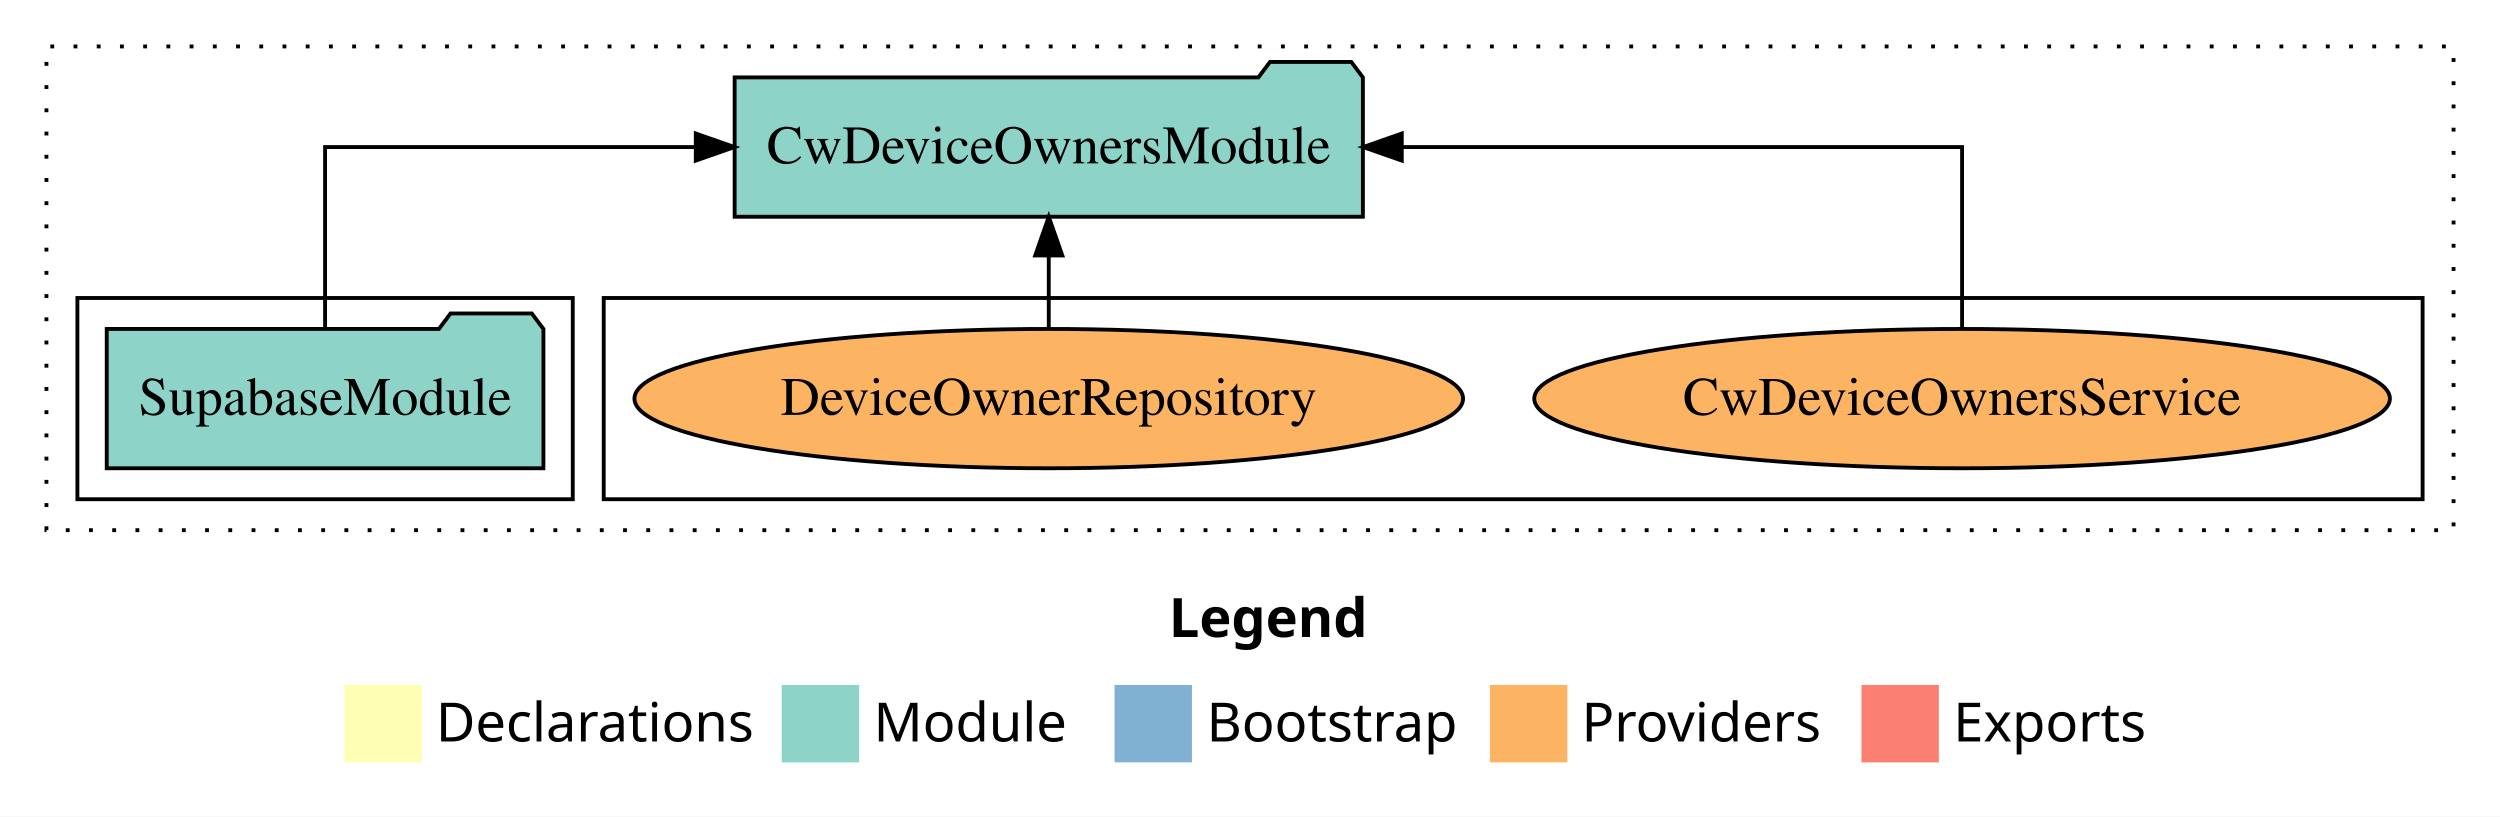
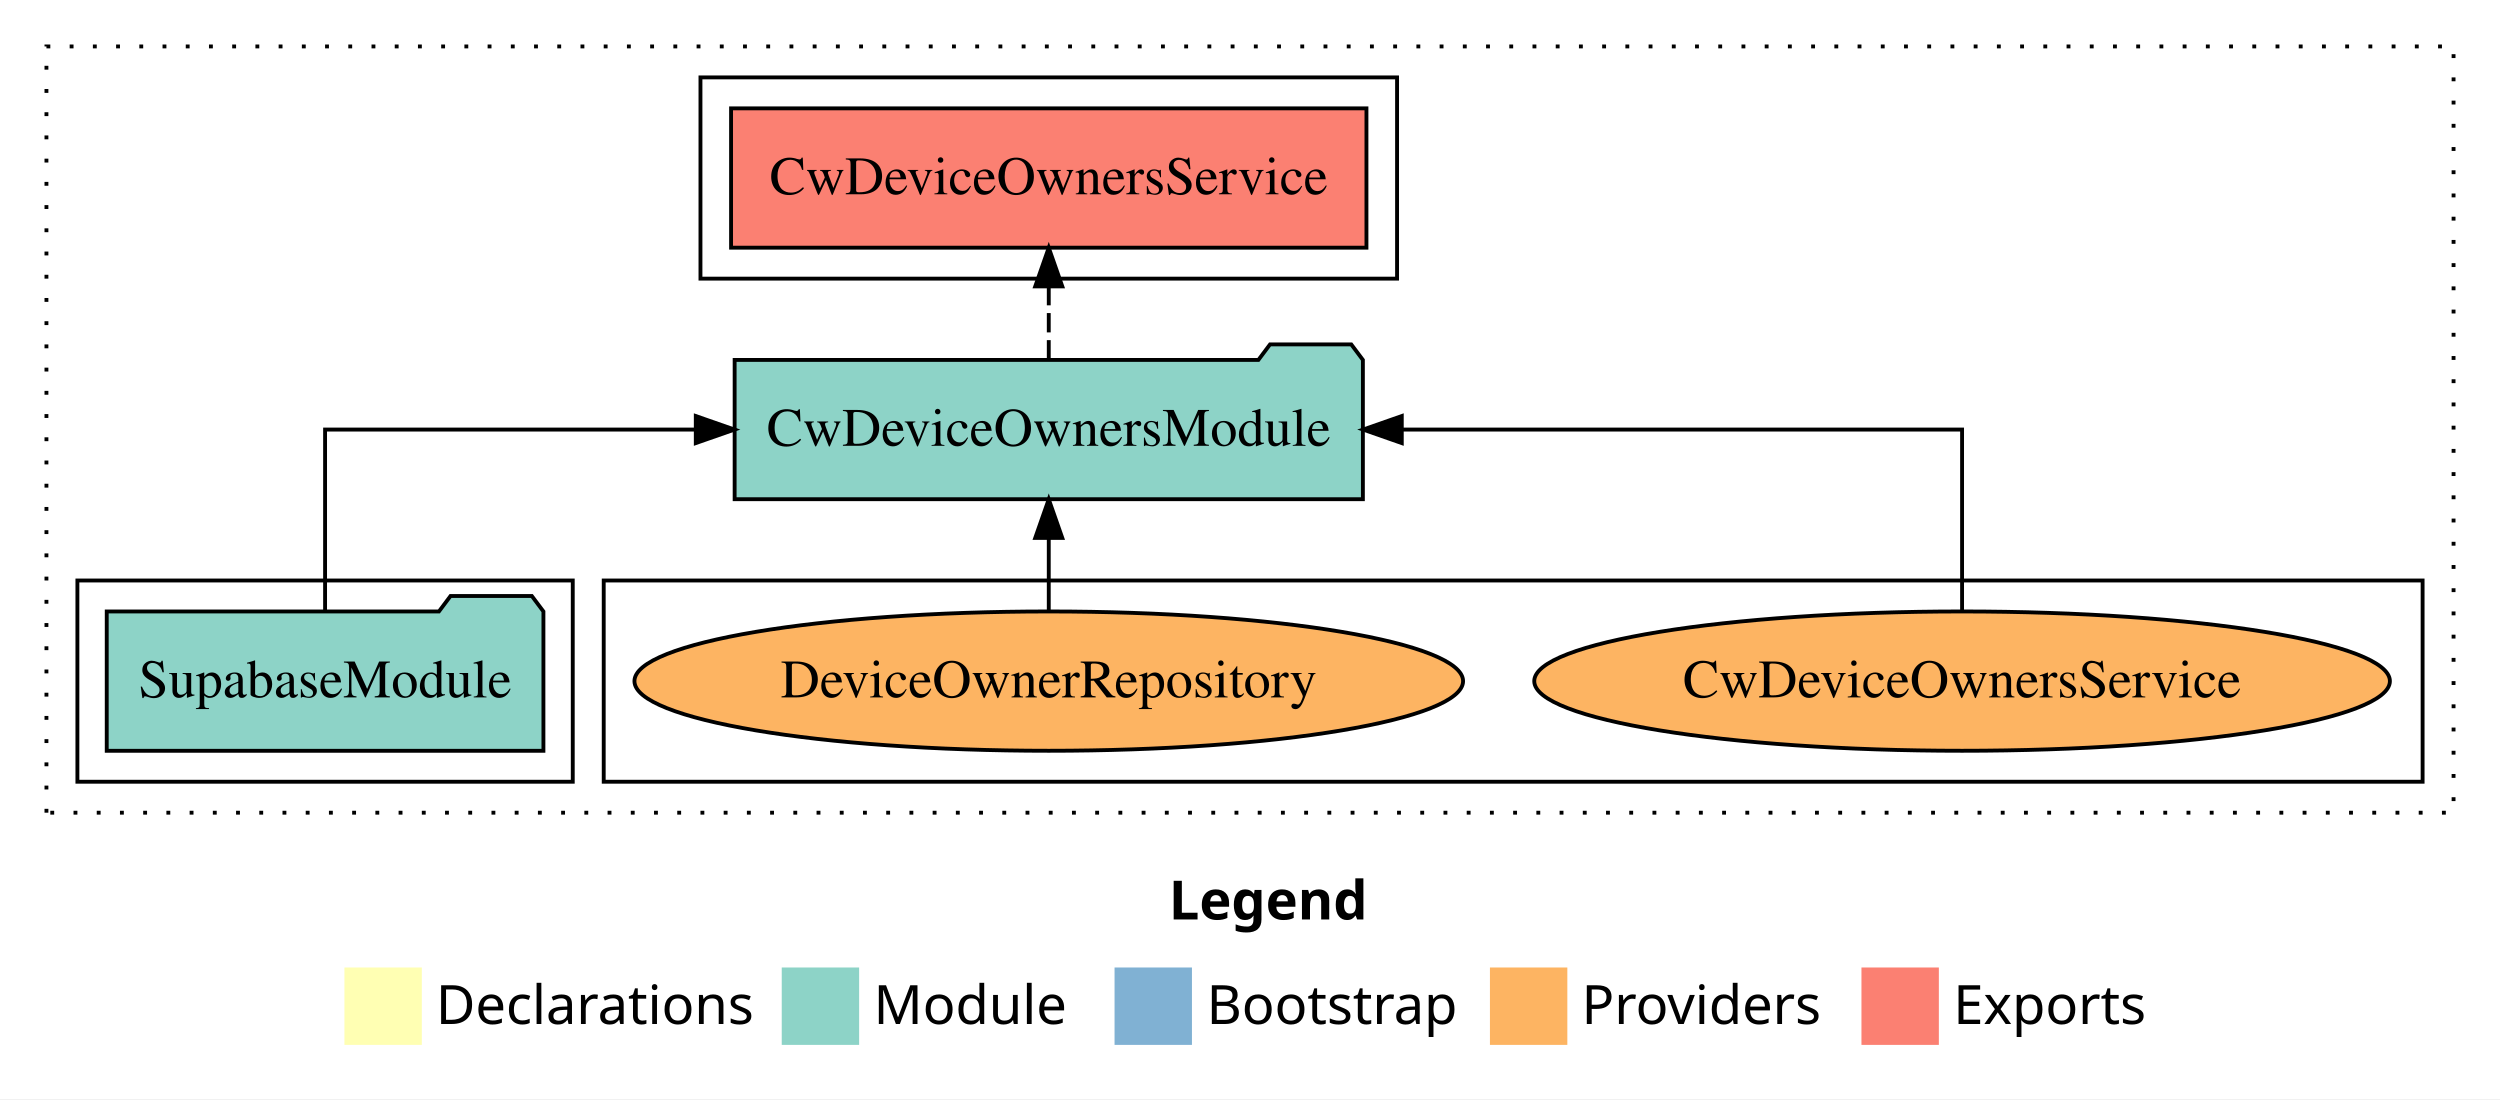
- <svg xmlns="http://www.w3.org/2000/svg" width="646pt" height="211pt" viewBox="0.00 0.00 646.00 211.00">
-   <g id="graph0" class="graph" transform="scale(1 1) rotate(0) translate(4 207)">
-     <polygon fill="white" stroke="transparent" points="-4,4 -4,-207 642,-207 642,4 -4,4" />
+ <svg xmlns="http://www.w3.org/2000/svg" width="646pt" height="284pt" viewBox="0.00 0.00 646.00 284.00">
+   <g id="graph0" class="graph" transform="scale(1 1) rotate(0) translate(4 280)">
+     <polygon fill="white" stroke="transparent" points="-4,4 -4,-280 642,-280 642,4 -4,4" />
    <text text-anchor="start" x="298.01" y="-42.4" font-family="Times-12" font-weight="bold" font-size="14.00">Legend</text>
    <polygon fill="#ffffb3" stroke="transparent" points="85,-10 85,-30 105,-30 105,-10 85,-10" />
    <text text-anchor="start" x="108.63" y="-15.4" font-family="Times-12" font-size="14.00">  Declarations</text>
    <polygon fill="#8dd3c7" stroke="transparent" points="198,-10 198,-30 218,-30 218,-10 198,-10" />
    <text text-anchor="start" x="221.73" y="-15.4" font-family="Times-12" font-size="14.00">  Module</text>
    <polygon fill="#80b1d3" stroke="transparent" points="284,-10 284,-30 304,-30 304,-10 284,-10" />
    <text text-anchor="start" x="307.78" y="-15.4" font-family="Times-12" font-size="14.00">  Bootstrap</text>
    <polygon fill="#fdb462" stroke="transparent" points="381,-10 381,-30 401,-30 401,-10 381,-10" />
    <text text-anchor="start" x="404.67" y="-15.4" font-family="Times-12" font-size="14.00">  Providers</text>
    <polygon fill="#fb8072" stroke="transparent" points="477,-10 477,-30 497,-30 497,-10 477,-10" />
    <text text-anchor="start" x="500.73" y="-15.4" font-family="Times-12" font-size="14.00">  Exports</text>
    <g id="clust1" class="cluster">
-       <polygon fill="none" stroke="black" stroke-dasharray="1,5" points="8,-70 8,-195 630,-195 630,-70 8,-70" />
+       <polygon fill="none" stroke="black" stroke-dasharray="1,5" points="8,-70 8,-268 630,-268 630,-70 8,-70" />
    </g>
    <g id="clust6" class="cluster">
      <polygon fill="none" stroke="black" points="152,-78 152,-130 622,-130 622,-78 152,-78" />
+     </g>
+     <g id="clust4" class="cluster">
+       <polygon fill="none" stroke="black" points="177,-208 177,-260 357,-260 357,-208 177,-208" />
    </g>
    <g id="clust3" class="cluster">
      <polygon fill="none" stroke="black" points="16,-78 16,-130 144,-130 144,-78 16,-78" />
    </g>
    <g id="node1" class="node">
      <polygon fill="#8dd3c7" stroke="black" points="136.42,-122 133.42,-126 112.42,-126 109.42,-122 23.58,-122 23.58,-86 136.42,-86 136.42,-122" />
      <text text-anchor="middle" x="80" y="-99.8" font-family="Times,serif" font-size="14.00">SupabaseModule</text>
    </g>
    <g id="node2" class="node">
      <polygon fill="#8dd3c7" stroke="black" points="348.17,-187 345.17,-191 324.17,-191 321.17,-187 185.83,-187 185.83,-151 348.17,-151 348.17,-187" />
      <text text-anchor="middle" x="267" y="-164.8" font-family="Times,serif" font-size="14.00">CwDeviceOwnersModule</text>
    </g>
    <g id="edge1" class="edge">
      <path fill="none" stroke="black" d="M80,-122.11C80,-141.34 80,-169 80,-169 80,-169 175.79,-169 175.79,-169" />
      <polygon fill="black" stroke="black" points="175.79,-172.5 185.79,-169 175.79,-165.5 175.79,-172.5" />
    </g>
    <g id="node3" class="node">
+       <polygon fill="#fb8072" stroke="black" points="349.09,-252 184.91,-252 184.91,-216 349.09,-216 349.09,-252" />
+       <text text-anchor="middle" x="267" y="-229.8" font-family="Times,serif" font-size="14.00">CwDeviceOwnersService </text>
+     </g>
+     <g id="edge2" class="edge">
+       <path fill="none" stroke="black" stroke-dasharray="5,2" d="M267,-187.11C267,-187.11 267,-205.99 267,-205.99" />
+       <polygon fill="black" stroke="black" points="263.5,-205.99 267,-215.99 270.5,-205.99 263.5,-205.99" />
+     </g>
+     <g id="node4" class="node">
      <ellipse fill="#fdb462" stroke="black" cx="503" cy="-104" rx="110.55" ry="18" />
      <text text-anchor="middle" x="503" y="-99.8" font-family="Times,serif" font-size="14.00">CwDeviceOwnersService</text>
    </g>
-     <g id="edge2" class="edge">
+     <g id="edge3" class="edge">
      <path fill="none" stroke="black" d="M503,-122.11C503,-141.34 503,-169 503,-169 503,-169 358.22,-169 358.22,-169" />
      <polygon fill="black" stroke="black" points="358.22,-165.5 348.22,-169 358.22,-172.5 358.22,-165.5" />
    </g>
-     <g id="node4" class="node">
+     <g id="node5" class="node">
      <ellipse fill="#fdb462" stroke="black" cx="267" cy="-104" rx="107.06" ry="18" />
      <text text-anchor="middle" x="267" y="-99.8" font-family="Times,serif" font-size="14.00">DeviceOwnerRepository</text>
    </g>
-     <g id="edge3" class="edge">
+     <g id="edge4" class="edge">
      <path fill="none" stroke="black" d="M267,-122.11C267,-122.11 267,-140.99 267,-140.99" />
      <polygon fill="black" stroke="black" points="263.5,-140.99 267,-150.99 270.5,-140.99 263.5,-140.99" />
    </g>
  </g>
</svg>
